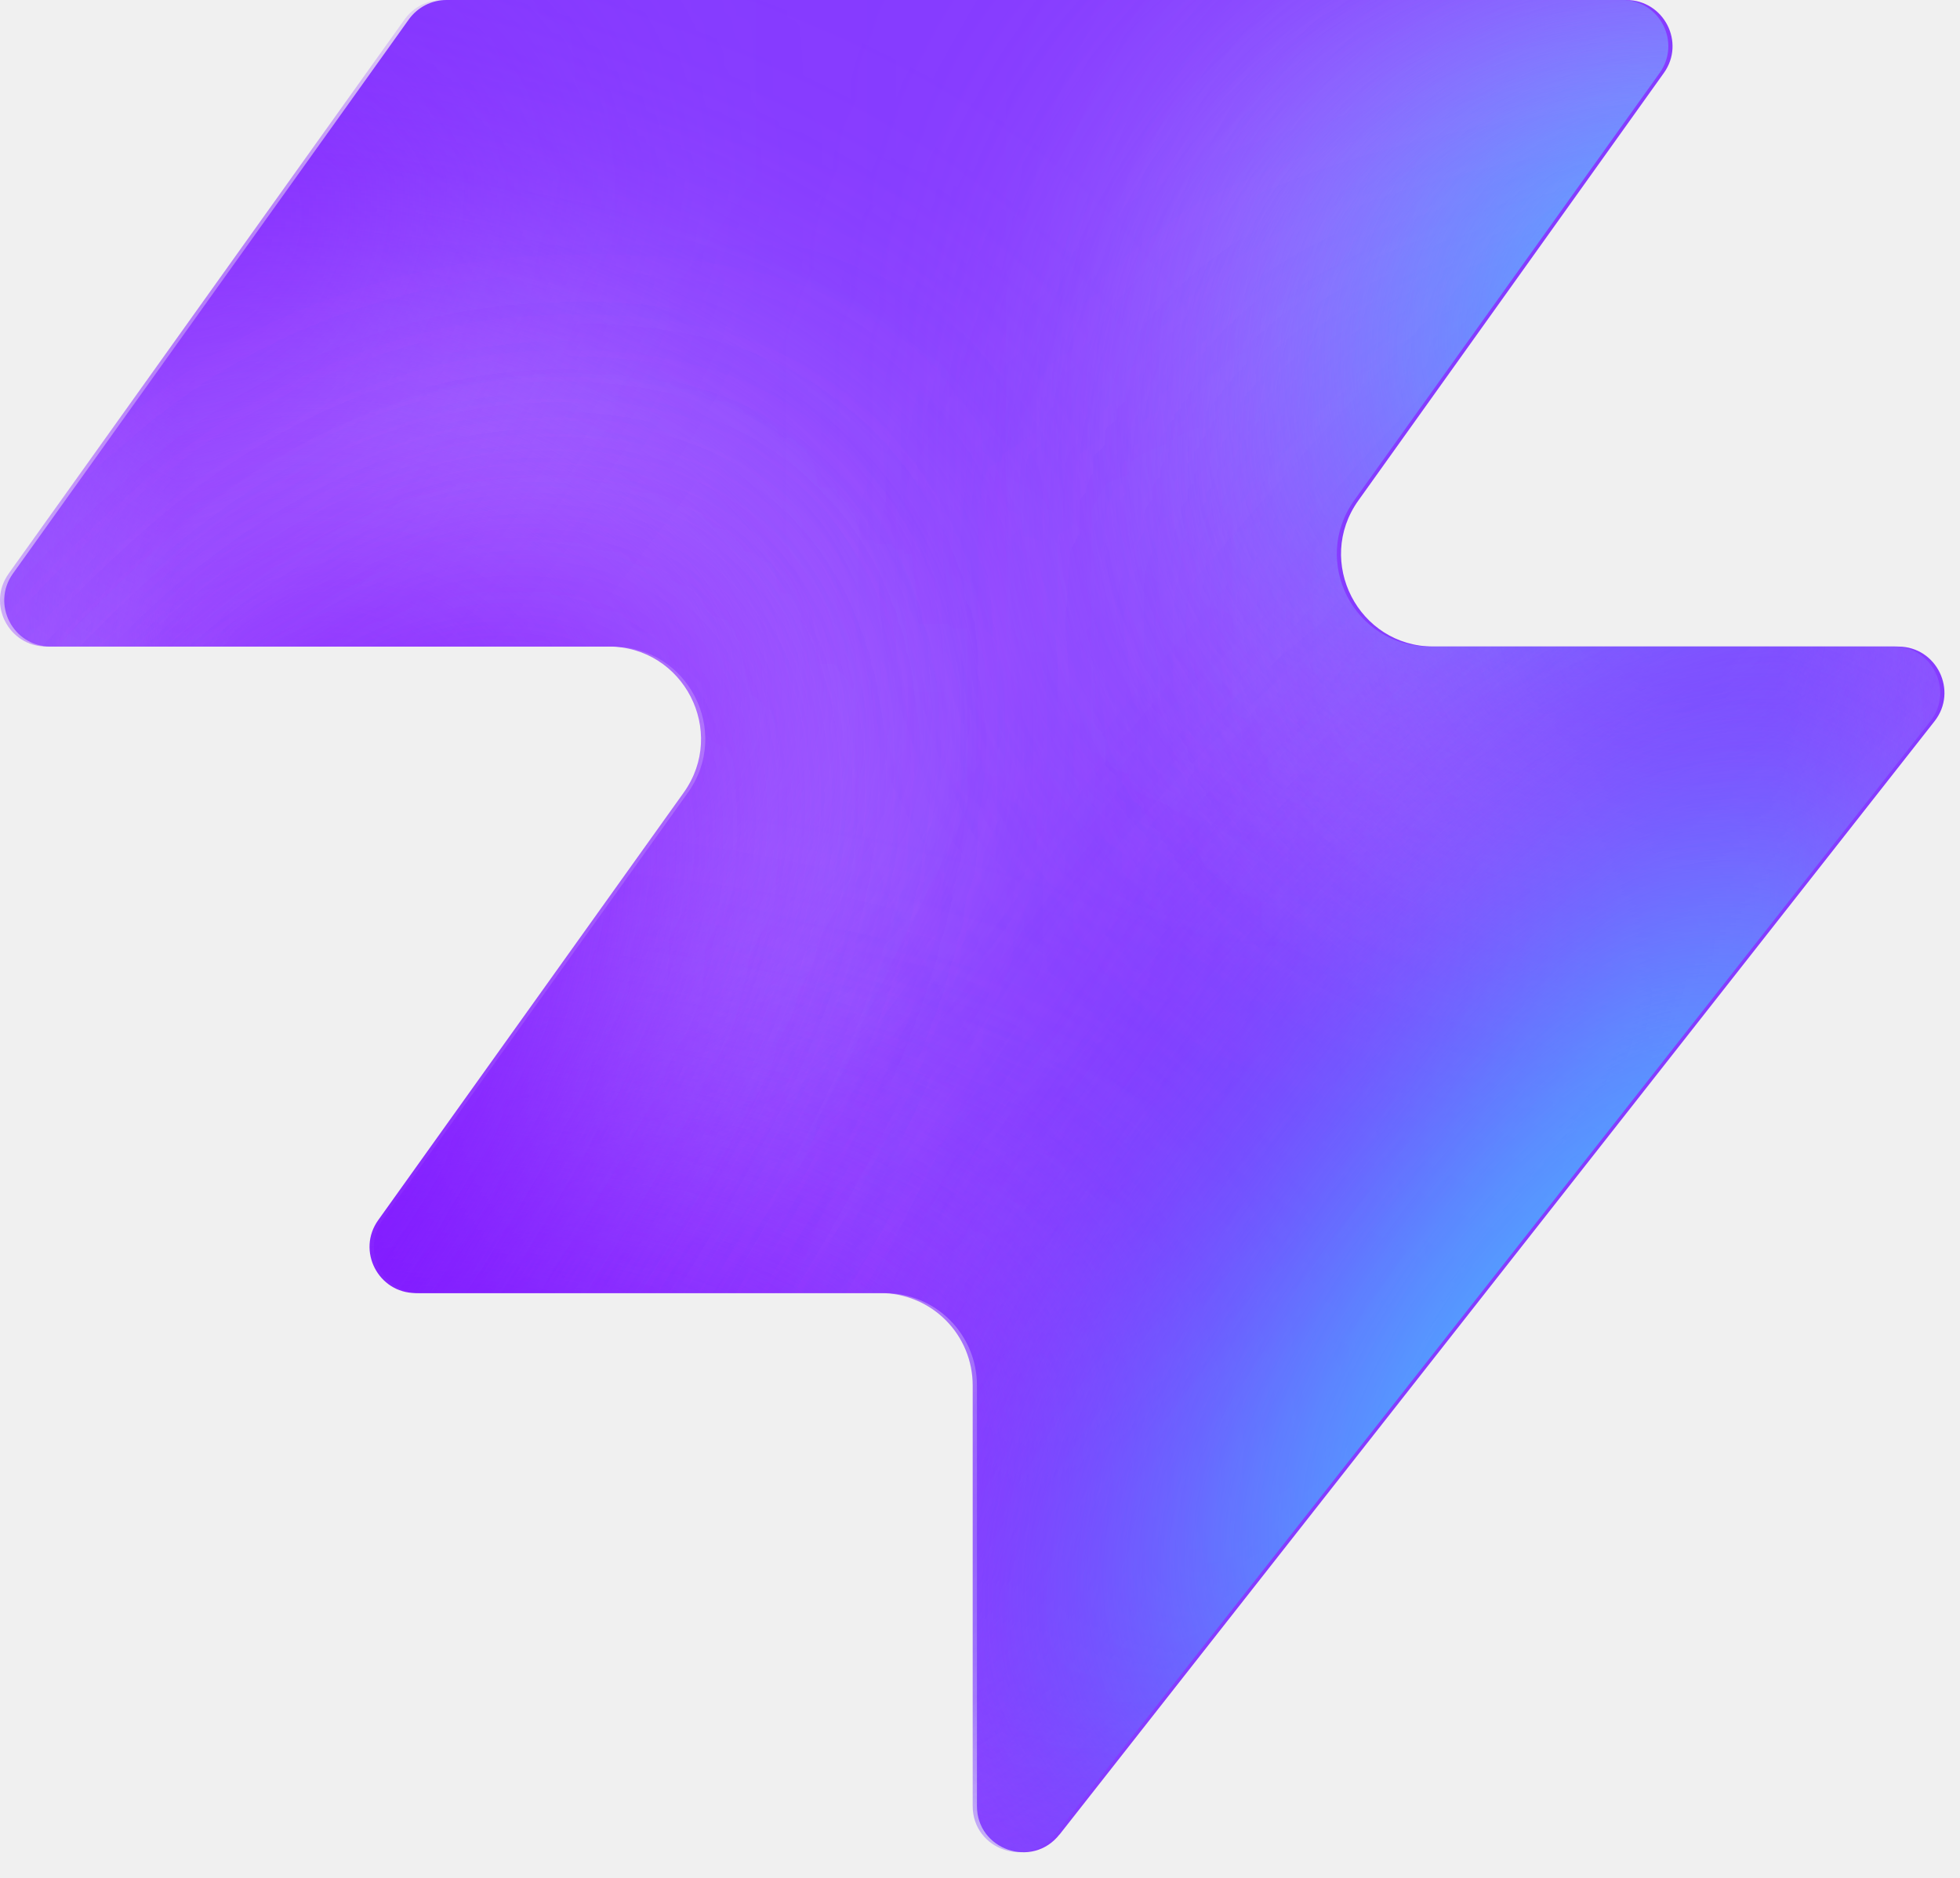
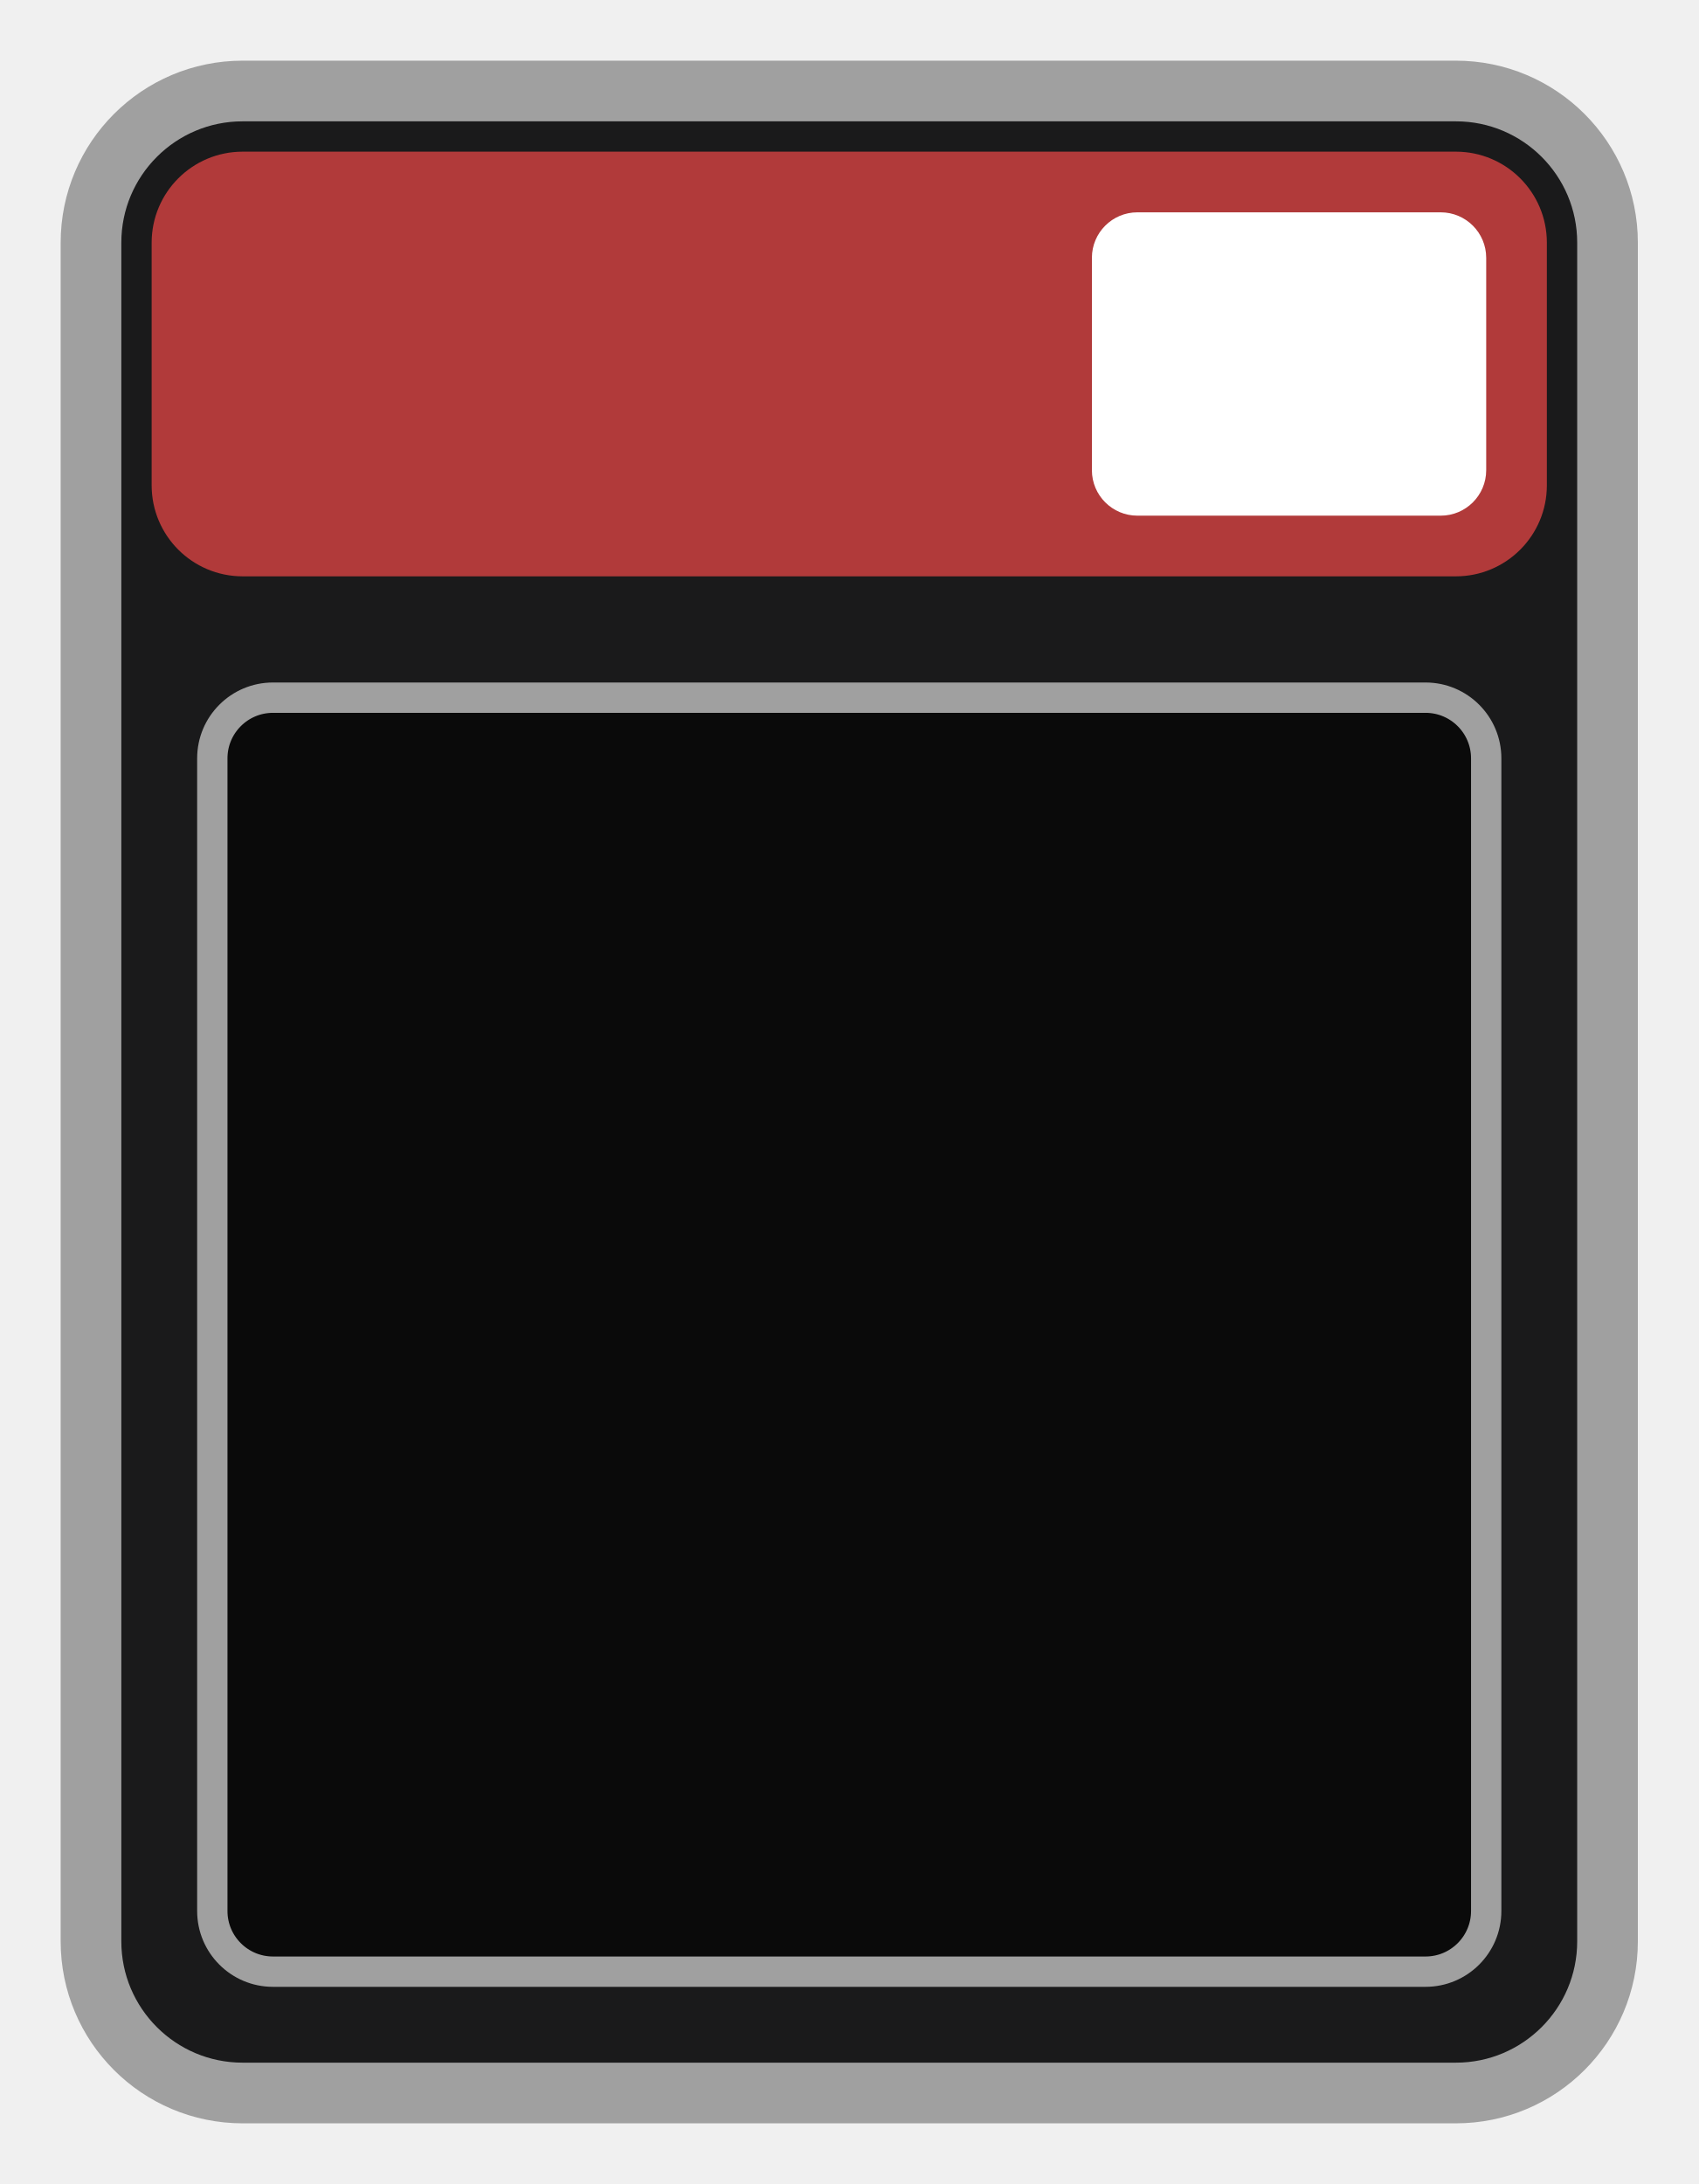
- <svg xmlns="http://www.w3.org/2000/svg" width="48" height="46" fill="none" viewBox="0 0 48 46">
-   <path fill="#863bff" d="M25.946 44.938c-.664.845-2.021.375-2.021-.698V33.937a2.26 2.26 0 0 0-2.262-2.262H10.287c-.92 0-1.456-1.04-.92-1.788l7.48-10.471c1.07-1.497 0-3.578-1.842-3.578H1.237c-.92 0-1.456-1.04-.92-1.788L10.013.474c.214-.297.556-.474.92-.474h28.894c.92 0 1.456 1.04.92 1.788l-7.48 10.471c-1.07 1.498 0 3.579 1.842 3.579h11.377c.943 0 1.473 1.088.89 1.83L25.947 44.94z" style="fill:#863bff;fill:color(display-p3 .525 .23 1);fill-opacity:1" />
-   <mask id="a" width="48" height="46" x="0" y="0" maskUnits="userSpaceOnUse" style="mask-type:alpha">
-     <path fill="#000" d="M25.842 44.938c-.664.844-2.021.375-2.021-.698V33.937a2.26 2.26 0 0 0-2.262-2.262H10.183c-.92 0-1.456-1.04-.92-1.788l7.48-10.471c1.07-1.498 0-3.579-1.842-3.579H1.133c-.92 0-1.456-1.04-.92-1.787L9.91.473c.214-.297.556-.474.92-.474h28.894c.92 0 1.456 1.04.92 1.788l-7.48 10.471c-1.07 1.498 0 3.578 1.842 3.578h11.377c.943 0 1.473 1.088.89 1.832L25.843 44.94z" style="fill:#000;fill-opacity:1" />
-   </mask>
-   <g mask="url(#a)">
-     <g filter="url(#b)">
-       <ellipse cx="5.508" cy="14.704" fill="#ede6ff" rx="5.508" ry="14.704" style="fill:#ede6ff;fill:color(display-p3 .927 .903 1);fill-opacity:1" transform="matrix(.00324 1 1 -.00324 -4.47 31.516)" />
-     </g>
-     <g filter="url(#c)">
-       <ellipse cx="10.399" cy="29.851" fill="#ede6ff" rx="10.399" ry="29.851" style="fill:#ede6ff;fill:color(display-p3 .927 .903 1);fill-opacity:1" transform="matrix(.00324 1 1 -.00324 -39.328 7.883)" />
-     </g>
-     <g filter="url(#d)">
-       <ellipse cx="5.508" cy="30.487" fill="#7e14ff" rx="5.508" ry="30.487" style="fill:#7e14ff;fill:color(display-p3 .492 .077 1);fill-opacity:1" transform="rotate(89.814 -25.913 -14.639)scale(1 -1)" />
-     </g>
-     <g filter="url(#e)">
-       <ellipse cx="5.508" cy="30.599" fill="#7e14ff" rx="5.508" ry="30.599" style="fill:#7e14ff;fill:color(display-p3 .492 .077 1);fill-opacity:1" transform="rotate(89.814 -32.644 -3.334)scale(1 -1)" />
-     </g>
-     <g filter="url(#f)">
-       <ellipse cx="5.508" cy="30.599" fill="#7e14ff" rx="5.508" ry="30.599" style="fill:#7e14ff;fill:color(display-p3 .492 .077 1);fill-opacity:1" transform="matrix(.00324 1 1 -.00324 -34.34 30.47)" />
-     </g>
-     <g filter="url(#g)">
-       <ellipse cx="14.072" cy="22.078" fill="#ede6ff" rx="14.072" ry="22.078" style="fill:#ede6ff;fill:color(display-p3 .927 .903 1);fill-opacity:1" transform="rotate(93.35 24.506 48.493)scale(-1 1)" />
-     </g>
-     <g filter="url(#h)">
-       <ellipse cx="3.47" cy="21.501" fill="#7e14ff" rx="3.47" ry="21.501" style="fill:#7e14ff;fill:color(display-p3 .492 .077 1);fill-opacity:1" transform="rotate(89.009 28.708 47.59)scale(-1 1)" />
-     </g>
-     <g filter="url(#i)">
-       <ellipse cx="3.47" cy="21.501" fill="#7e14ff" rx="3.47" ry="21.501" style="fill:#7e14ff;fill:color(display-p3 .492 .077 1);fill-opacity:1" transform="rotate(89.009 28.708 47.59)scale(-1 1)" />
-     </g>
-     <g filter="url(#j)">
-       <ellipse cx=".387" cy="8.972" fill="#7e14ff" rx="4.407" ry="29.108" style="fill:#7e14ff;fill:color(display-p3 .492 .077 1);fill-opacity:1" transform="rotate(39.51 .387 8.972)" />
-     </g>
-     <g filter="url(#k)">
-       <ellipse cx="47.523" cy="-6.092" fill="#7e14ff" rx="4.407" ry="29.108" style="fill:#7e14ff;fill:color(display-p3 .492 .077 1);fill-opacity:1" transform="rotate(37.892 47.523 -6.092)" />
-     </g>
-     <g filter="url(#l)">
-       <ellipse cx="41.412" cy="6.333" fill="#47bfff" rx="5.971" ry="9.665" style="fill:#47bfff;fill:color(display-p3 .28 .748 1);fill-opacity:1" transform="rotate(37.892 41.412 6.333)" />
-     </g>
-     <g filter="url(#m)">
-       <ellipse cx="-1.879" cy="38.332" fill="#7e14ff" rx="4.407" ry="29.108" style="fill:#7e14ff;fill:color(display-p3 .492 .077 1);fill-opacity:1" transform="rotate(37.892 -1.88 38.332)" />
-     </g>
-     <g filter="url(#n)">
-       <ellipse cx="-1.879" cy="38.332" fill="#7e14ff" rx="4.407" ry="29.108" style="fill:#7e14ff;fill:color(display-p3 .492 .077 1);fill-opacity:1" transform="rotate(37.892 -1.88 38.332)" />
-     </g>
-     <g filter="url(#o)">
-       <ellipse cx="35.651" cy="29.907" fill="#7e14ff" rx="4.407" ry="29.108" style="fill:#7e14ff;fill:color(display-p3 .492 .077 1);fill-opacity:1" transform="rotate(37.892 35.651 29.907)" />
-     </g>
-     <g filter="url(#p)">
-       <ellipse cx="38.418" cy="32.4" fill="#47bfff" rx="5.971" ry="15.297" style="fill:#47bfff;fill:color(display-p3 .28 .748 1);fill-opacity:1" transform="rotate(37.892 38.418 32.4)" />
-     </g>
-   </g>
-   <defs>
-     <filter id="b" width="60.045" height="41.654" x="-19.77" y="16.149" color-interpolation-filters="sRGB" filterUnits="userSpaceOnUse">
-       <feFlood flood-opacity="0" result="BackgroundImageFix" />
-       <feBlend in="SourceGraphic" in2="BackgroundImageFix" result="shape" />
-       <feGaussianBlur result="effect1_foregroundBlur_2002_17158" stdDeviation="7.659" />
-     </filter>
-     <filter id="c" width="90.34" height="51.437" x="-54.613" y="-7.533" color-interpolation-filters="sRGB" filterUnits="userSpaceOnUse">
-       <feFlood flood-opacity="0" result="BackgroundImageFix" />
-       <feBlend in="SourceGraphic" in2="BackgroundImageFix" result="shape" />
-       <feGaussianBlur result="effect1_foregroundBlur_2002_17158" stdDeviation="7.659" />
-     </filter>
-     <filter id="d" width="79.355" height="29.4" x="-49.64" y="2.03" color-interpolation-filters="sRGB" filterUnits="userSpaceOnUse">
-       <feFlood flood-opacity="0" result="BackgroundImageFix" />
-       <feBlend in="SourceGraphic" in2="BackgroundImageFix" result="shape" />
-       <feGaussianBlur result="effect1_foregroundBlur_2002_17158" stdDeviation="4.596" />
-     </filter>
-     <filter id="e" width="79.579" height="29.4" x="-45.045" y="20.029" color-interpolation-filters="sRGB" filterUnits="userSpaceOnUse">
-       <feFlood flood-opacity="0" result="BackgroundImageFix" />
-       <feBlend in="SourceGraphic" in2="BackgroundImageFix" result="shape" />
-       <feGaussianBlur result="effect1_foregroundBlur_2002_17158" stdDeviation="4.596" />
-     </filter>
-     <filter id="f" width="79.579" height="29.4" x="-43.513" y="21.178" color-interpolation-filters="sRGB" filterUnits="userSpaceOnUse">
-       <feFlood flood-opacity="0" result="BackgroundImageFix" />
-       <feBlend in="SourceGraphic" in2="BackgroundImageFix" result="shape" />
-       <feGaussianBlur result="effect1_foregroundBlur_2002_17158" stdDeviation="4.596" />
-     </filter>
-     <filter id="g" width="74.749" height="58.852" x="15.756" y="-17.901" color-interpolation-filters="sRGB" filterUnits="userSpaceOnUse">
-       <feFlood flood-opacity="0" result="BackgroundImageFix" />
-       <feBlend in="SourceGraphic" in2="BackgroundImageFix" result="shape" />
-       <feGaussianBlur result="effect1_foregroundBlur_2002_17158" stdDeviation="7.659" />
-     </filter>
-     <filter id="h" width="61.377" height="25.362" x="23.548" y="2.284" color-interpolation-filters="sRGB" filterUnits="userSpaceOnUse">
-       <feFlood flood-opacity="0" result="BackgroundImageFix" />
-       <feBlend in="SourceGraphic" in2="BackgroundImageFix" result="shape" />
-       <feGaussianBlur result="effect1_foregroundBlur_2002_17158" stdDeviation="4.596" />
-     </filter>
-     <filter id="i" width="61.377" height="25.362" x="23.548" y="2.284" color-interpolation-filters="sRGB" filterUnits="userSpaceOnUse">
-       <feFlood flood-opacity="0" result="BackgroundImageFix" />
-       <feBlend in="SourceGraphic" in2="BackgroundImageFix" result="shape" />
-       <feGaussianBlur result="effect1_foregroundBlur_2002_17158" stdDeviation="4.596" />
-     </filter>
-     <filter id="j" width="56.045" height="63.649" x="-27.636" y="-22.853" color-interpolation-filters="sRGB" filterUnits="userSpaceOnUse">
-       <feFlood flood-opacity="0" result="BackgroundImageFix" />
-       <feBlend in="SourceGraphic" in2="BackgroundImageFix" result="shape" />
-       <feGaussianBlur result="effect1_foregroundBlur_2002_17158" stdDeviation="4.596" />
-     </filter>
-     <filter id="k" width="54.814" height="64.646" x="20.116" y="-38.415" color-interpolation-filters="sRGB" filterUnits="userSpaceOnUse">
-       <feFlood flood-opacity="0" result="BackgroundImageFix" />
-       <feBlend in="SourceGraphic" in2="BackgroundImageFix" result="shape" />
-       <feGaussianBlur result="effect1_foregroundBlur_2002_17158" stdDeviation="4.596" />
-     </filter>
-     <filter id="l" width="33.541" height="35.313" x="24.641" y="-11.323" color-interpolation-filters="sRGB" filterUnits="userSpaceOnUse">
-       <feFlood flood-opacity="0" result="BackgroundImageFix" />
-       <feBlend in="SourceGraphic" in2="BackgroundImageFix" result="shape" />
-       <feGaussianBlur result="effect1_foregroundBlur_2002_17158" stdDeviation="4.596" />
-     </filter>
-     <filter id="m" width="54.814" height="64.646" x="-29.286" y="6.009" color-interpolation-filters="sRGB" filterUnits="userSpaceOnUse">
-       <feFlood flood-opacity="0" result="BackgroundImageFix" />
-       <feBlend in="SourceGraphic" in2="BackgroundImageFix" result="shape" />
-       <feGaussianBlur result="effect1_foregroundBlur_2002_17158" stdDeviation="4.596" />
-     </filter>
-     <filter id="n" width="54.814" height="64.646" x="-29.286" y="6.009" color-interpolation-filters="sRGB" filterUnits="userSpaceOnUse">
-       <feFlood flood-opacity="0" result="BackgroundImageFix" />
-       <feBlend in="SourceGraphic" in2="BackgroundImageFix" result="shape" />
-       <feGaussianBlur result="effect1_foregroundBlur_2002_17158" stdDeviation="4.596" />
-     </filter>
-     <filter id="o" width="54.814" height="64.646" x="8.244" y="-2.416" color-interpolation-filters="sRGB" filterUnits="userSpaceOnUse">
-       <feFlood flood-opacity="0" result="BackgroundImageFix" />
-       <feBlend in="SourceGraphic" in2="BackgroundImageFix" result="shape" />
-       <feGaussianBlur result="effect1_foregroundBlur_2002_17158" stdDeviation="4.596" />
-     </filter>
-     <filter id="p" width="39.409" height="43.623" x="18.713" y="10.588" color-interpolation-filters="sRGB" filterUnits="userSpaceOnUse">
-       <feFlood flood-opacity="0" result="BackgroundImageFix" />
-       <feBlend in="SourceGraphic" in2="BackgroundImageFix" result="shape" />
-       <feGaussianBlur result="effect1_foregroundBlur_2002_17158" stdDeviation="4.596" />
-     </filter>
-   </defs>
+ <svg xmlns="http://www.w3.org/2000/svg" viewBox="0 0 56 72" fill="none">
+   <rect x="3" y="3" width="50" height="66" rx="5" fill="#1a1a1b" stroke="#a0a0a0" stroke-width="2" />
+   <rect x="5" y="5" width="46" height="14" rx="3" fill="#b13a3a" />
+   <rect x="36" y="7" width="13" height="10" rx="1.5" fill="#ffffff" />
+   <rect x="7" y="23" width="42" height="42" rx="2" fill="#0a0a0a" stroke="#a0a0a0" stroke-width="1" />
</svg>
